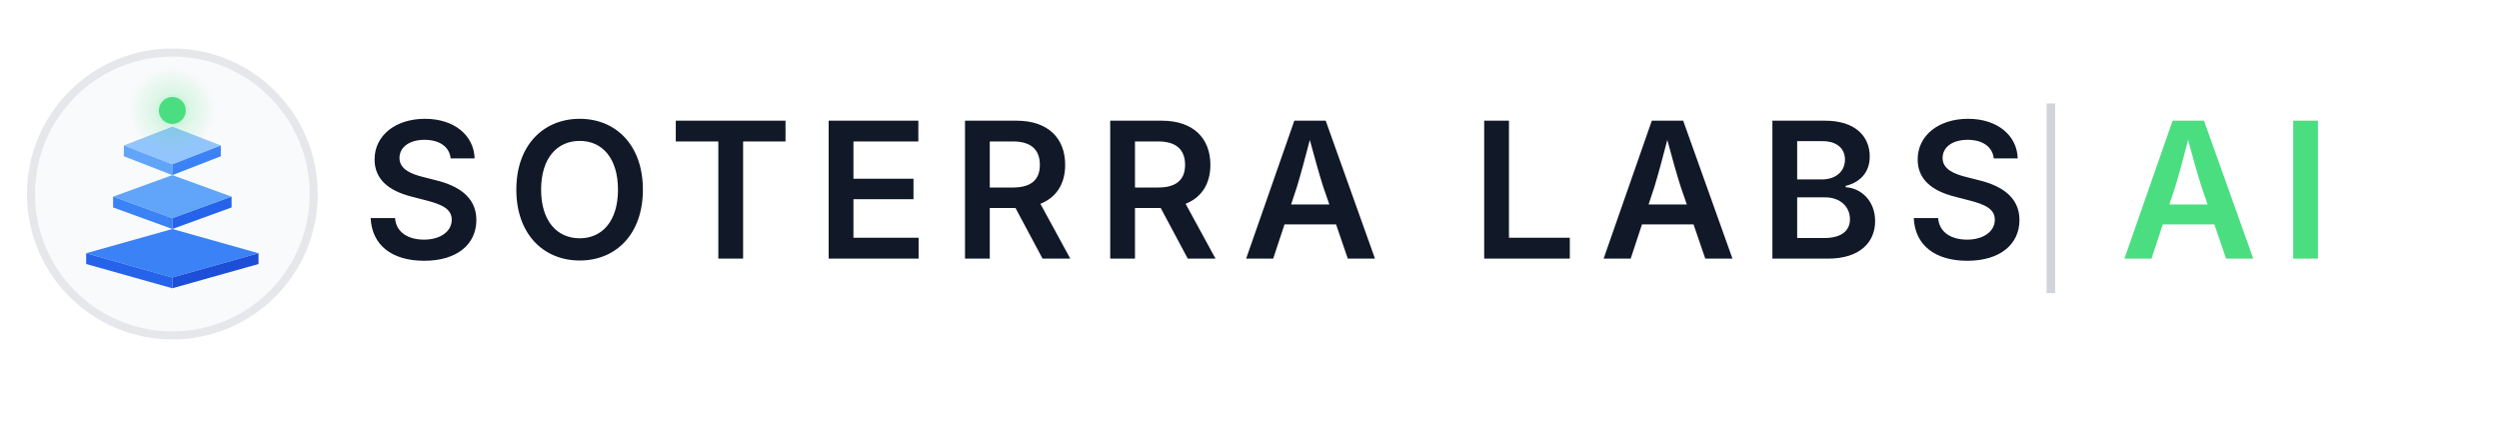
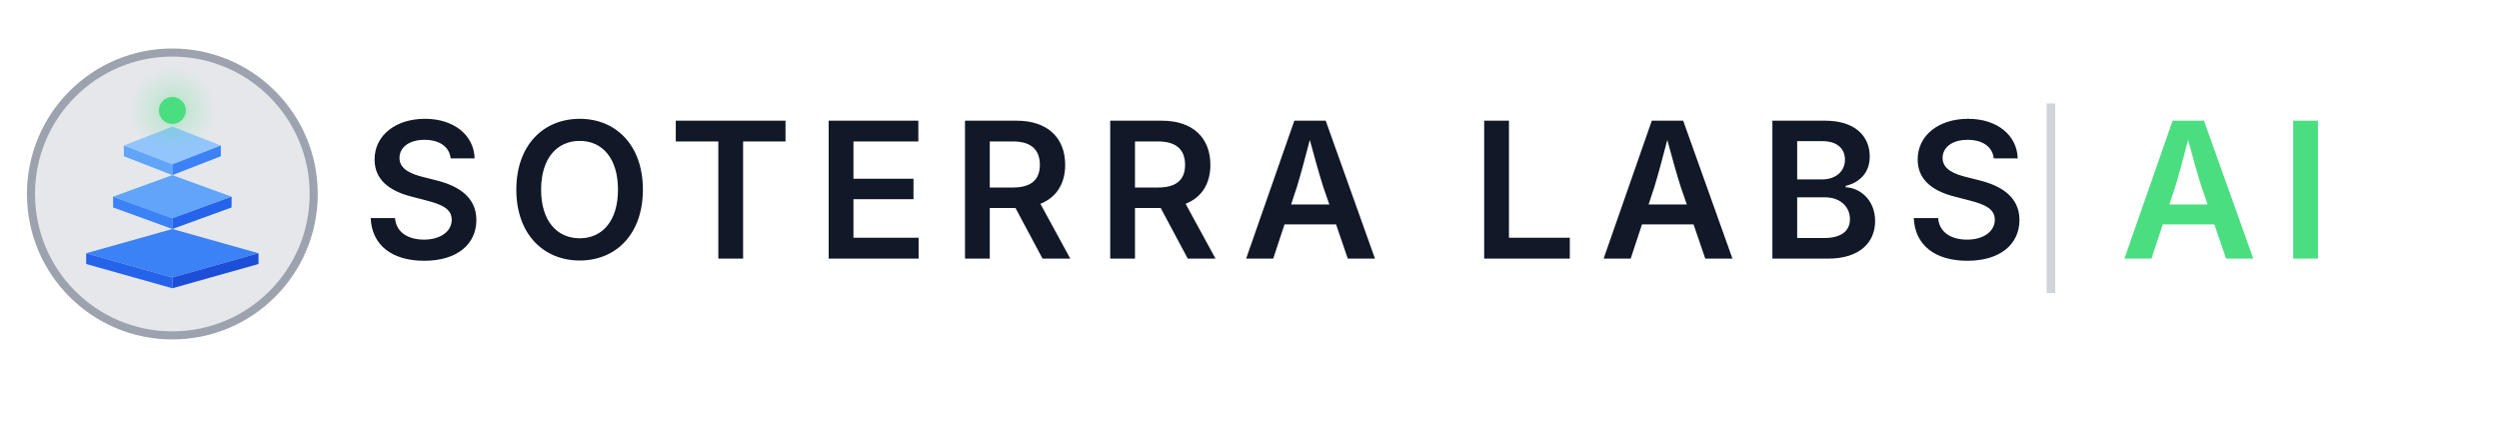
<svg xmlns="http://www.w3.org/2000/svg" viewBox="0 0 290 50" fill="none">
  <defs>
    <radialGradient id="dot-glow-lit" cx="50%" cy="50%" r="50%">
      <stop offset="0%" stop-color="#4ade80" stop-opacity="0.55" />
      <stop offset="40%" stop-color="#4ade80" stop-opacity="0.18" />
      <stop offset="100%" stop-color="#4ade80" stop-opacity="0" />
    </radialGradient>
    <clipPath id="lit-circle-clip">
      <circle cx="256" cy="256" r="210" />
    </clipPath>
  </defs>
  <svg x="0" y="2.5" width="40" height="40" viewBox="0 0 512 512">
    <g clip-path="url(#lit-circle-clip)">
-       <rect x="0" y="0" width="512" height="512" fill="#f9fafb" />
+       <rect x="0" y="0" width="512" height="512" fill="#e5e7eb" />
      <g transform="translate(96, 76) scale(8)">
        <polygon points="20,10 29,13.5 20,17 11,13.5" fill="#93c5fd" />
        <polygon points="11,13.5 20,17 20,19 11,15.5" fill="#60a5fa" />
        <polygon points="29,13.5 20,17 20,19 29,15.5" fill="#3b82f6" />
        <polygon points="20,19 31,23 20,27 9,23" fill="#60a5fa" />
        <polygon points="9,23 20,27 20,29 9,25" fill="#3b82f6" />
        <polygon points="31,23 20,27 20,29 31,25" fill="#2563eb" />
        <polygon points="20,29 36,33.5 20,38 4,33.5" fill="#3b82f6" />
        <polygon points="4,33.5 20,38 20,40 4,35.5" fill="#2563eb" />
        <polygon points="36,33.5 20,38 20,40 36,35.5" fill="#1d4ed8" />
        <circle cx="20" cy="7" r="8" fill="url(#dot-glow-lit)" />
        <circle cx="20" cy="7" r="2.5" fill="#4ade80" />
      </g>
    </g>
-     <circle cx="256" cy="256" r="210" fill="none" stroke="#e5e7eb" stroke-width="12" />
+     <circle cx="256" cy="256" r="210" fill="none" stroke="#9ca3af" stroke-width="12" />
  </svg>
  <text x="42" y="30" font-family="system-ui, -apple-system, 'Segoe UI', sans-serif" font-size="22" font-weight="600" letter-spacing="2.5" fill="#111827">SOTERRA LABS</text>
  <line x1="238" y1="12" x2="238" y2="34" stroke="#d1d5db" stroke-width="1" />
  <text x="246" y="30" font-family="system-ui, -apple-system, 'Segoe UI', sans-serif" font-size="22" font-weight="600" letter-spacing="2.5" fill="#4ade80">AI</text>
</svg>
